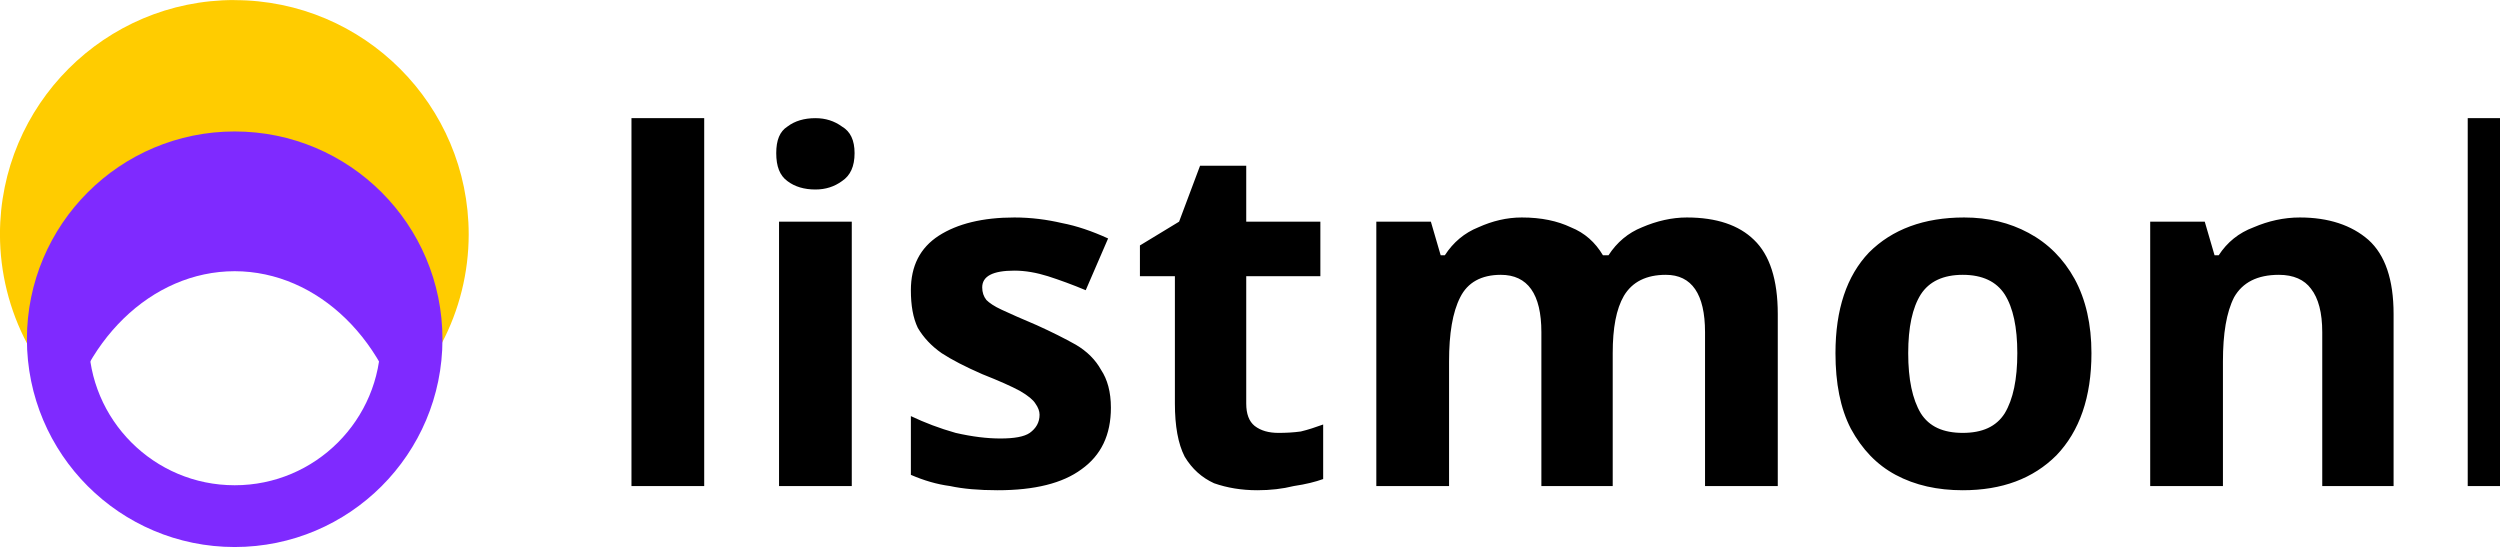
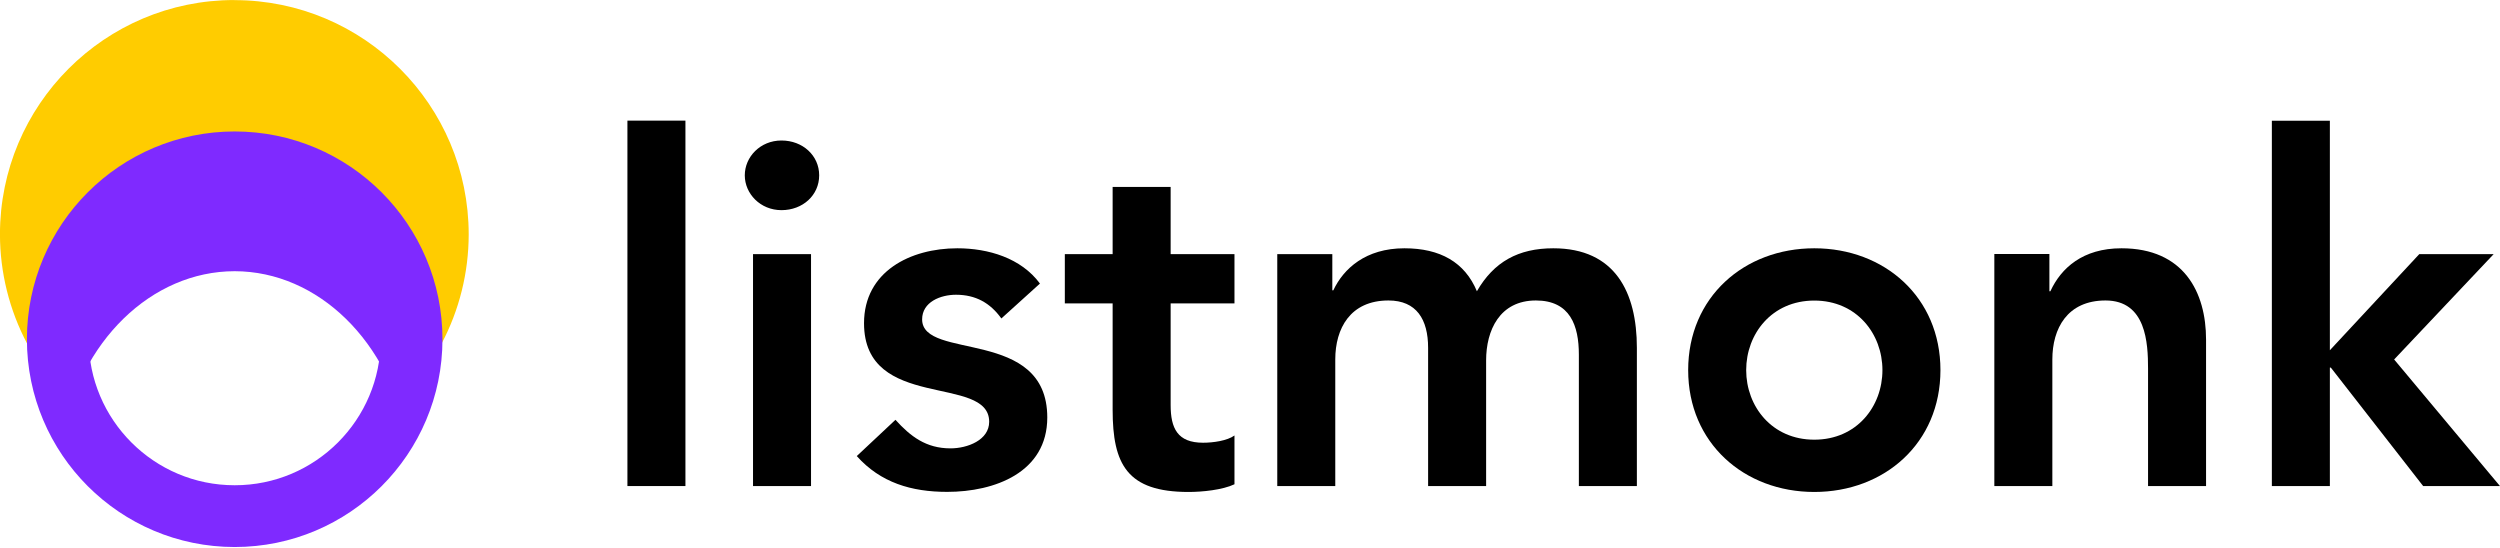
<svg xmlns="http://www.w3.org/2000/svg" width="27.926mm" height="6.111mm" viewBox="0 0 27.926 6.111" version="1.1" id="svg8">
  <defs id="defs2" />
  <g id="layer1" transform="translate(-12.43845,-21.53556)">
    <path style="fill:#ffcc00;fill-opacity:1;stroke:none;stroke-width:1.309;stroke-miterlimit:4;stroke-dasharray:none;stroke-opacity:1" d="m 15.056,21.536 a 2.618,2.618 0 0 0 -2.618,2.618 2.618,2.618 0 0 0 0.304,1.221 c 0.403,-0.859 1.277,-1.453 2.314,-1.453 1.037,0 1.911,0.594 2.314,1.454 a 2.618,2.618 0 0 0 0.304,-1.221 2.618,2.618 0 0 0 -2.617,-2.618 z" id="circle920" />
    <flowRoot xml:space="preserve" id="flowRoot935" style="font-style:normal;font-weight:normal;font-size:40px;line-height:1.25;font-family:sans-serif;letter-spacing:0px;word-spacing:0px;fill:#000000;fill-opacity:1;stroke:none" transform="matrix(0.172907,0,0,0.172907,62.29474,71.22385)">
      <flowRegion id="flowRegion937">
        <rect id="rect939" width="338" height="181" x="-374" y="-425.364" />
      </flowRegion>
      <flowPara id="flowPara941" />
    </flowRoot>
-     <text id="text874-8" y="26.965" x="19.069" style="font-style:normal;font-variant:normal;font-weight:500;font-stretch:normal;font-size:5.399px;line-height:1.25;font-family:'IBM Plex Sans';-inkscape-font-specification:'IBM Plex Sans, Medium';font-variant-ligatures:normal;font-variant-caps:normal;font-variant-numeric:normal;font-feature-settings:normal;text-align:start;letter-spacing:0px;word-spacing:0px;writing-mode:lr-tb;text-anchor:start;fill:#000000;fill-opacity:1;stroke:none;stroke-width:0.029" xml:space="preserve">
-       <tspan style="font-style:normal;font-variant:normal;font-weight:bold;font-stretch:normal;font-size:5.399px;font-family:'Avenir LT Std';-inkscape-font-specification:'Avenir LT Std Bold';font-variant-ligatures:normal;font-variant-caps:normal;font-variant-numeric:normal;font-feature-settings:normal;text-align:start;writing-mode:lr-tb;text-anchor:start;stroke-width:0.029" y="26.965" x="19.069" id="tspan872-0">listmonk</tspan>
-     </text>
+     <g aria-label="listmonk" style="font-style:normal;font-variant:normal;font-weight:500;font-stretch:normal;font-size:5.399px;line-height:1.25;font-family:'IBM Plex Sans';-inkscape-font-specification:'IBM Plex Sans, Medium';font-variant-ligatures:normal;font-variant-caps:normal;font-variant-numeric:normal;font-feature-settings:normal;text-align:start;letter-spacing:0px;word-spacing:0px;writing-mode:lr-tb;text-anchor:start;fill:#000000;fill-opacity:1;stroke:none;stroke-width:0.029" id="text874-8">
+       <path d="m 19.447,26.965 h 0.648 v -4.082 h -0.648 z" style="font-style:normal;font-variant:normal;font-weight:bold;font-stretch:normal;font-size:5.399px;font-family:'Avenir LT Std';-inkscape-font-specification:'Avenir LT Std Bold';font-variant-ligatures:normal;font-variant-caps:normal;font-variant-numeric:normal;font-feature-settings:normal;text-align:start;writing-mode:lr-tb;text-anchor:start;stroke-width:0.029" id="path862" />
+       <path d="m 20.85,26.965 h 0.648 v -2.591 h -0.648 z m -0.092,-3.471 c 0,0.205 0.173,0.389 0.41,0.389 0.238,0 0.421,-0.167 0.421,-0.389 0,-0.221 -0.184,-0.389 -0.421,-0.389 -0.238,0 -0.41,0.184 -0.41,0.389 z" style="font-style:normal;font-variant:normal;font-weight:bold;font-stretch:normal;font-size:5.399px;font-family:'Avenir LT Std';-inkscape-font-specification:'Avenir LT Std Bold';font-variant-ligatures:normal;font-variant-caps:normal;font-variant-numeric:normal;font-feature-settings:normal;text-align:start;writing-mode:lr-tb;text-anchor:start;stroke-width:0.029" id="path864" />
+       <path d="m 24.055,24.703 c -0.211,-0.286 -0.578,-0.394 -0.923,-0.394 -0.524,0 -1.042,0.259 -1.042,0.837 0,0.988 1.398,0.567 1.398,1.101 0,0.205 -0.243,0.297 -0.432,0.297 -0.275,0 -0.448,-0.135 -0.615,-0.319 l -0.432,0.405 c 0.265,0.297 0.61,0.4 1.01,0.4 0.529,0 1.118,-0.216 1.118,-0.831 0,-1.01 -1.398,-0.632 -1.398,-1.096 0,-0.194 0.205,-0.275 0.378,-0.275 0.221,0 0.383,0.092 0.507,0.265 z" style="font-style:normal;font-variant:normal;font-weight:bold;font-stretch:normal;font-size:5.399px;font-family:'Avenir LT Std';-inkscape-font-specification:'Avenir LT Std Bold';font-variant-ligatures:normal;font-variant-caps:normal;font-variant-numeric:normal;font-feature-settings:normal;text-align:start;writing-mode:lr-tb;text-anchor:start;stroke-width:0.029" id="path866" />
+       <path d="m 24.867,24.925 v 1.188 c 0,0.61 0.162,0.918 0.848,0.918 0.151,0 0.378,-0.022 0.513,-0.086 v -0.545 c -0.081,0.059 -0.238,0.081 -0.351,0.081 -0.286,0 -0.362,-0.162 -0.362,-0.421 V 24.925 h 0.713 v -0.551 h -0.713 v -0.75 h -0.648 v 0.75 h -0.534 v 0.551 z" style="font-style:normal;font-variant:normal;font-weight:bold;font-stretch:normal;font-size:5.399px;font-family:'Avenir LT Std';-inkscape-font-specification:'Avenir LT Std Bold';font-variant-ligatures:normal;font-variant-caps:normal;font-variant-numeric:normal;font-feature-settings:normal;text-align:start;writing-mode:lr-tb;text-anchor:start;stroke-width:0.029" id="path868" />
+       <path d="m 26.706,26.965 h 0.648 v -1.414 c 0,-0.346 0.167,-0.659 0.594,-0.659 0.313,0 0.443,0.211 0.443,0.529 v 1.544 h 0.648 v -1.404 c 0,-0.335 0.151,-0.669 0.556,-0.669 0.383,0 0.48,0.281 0.48,0.605 v 1.468 h 0.648 v -1.544 c 0,-0.621 -0.243,-1.112 -0.934,-1.112 -0.389,0 -0.664,0.151 -0.853,0.48 -0.135,-0.324 -0.41,-0.48 -0.81,-0.48 -0.432,0 -0.68,0.227 -0.794,0.47 h -0.011 v -0.405 h -0.615 z" style="font-style:normal;font-variant:normal;font-weight:bold;font-stretch:normal;font-size:5.399px;font-family:'Avenir LT Std';-inkscape-font-specification:'Avenir LT Std Bold';font-variant-ligatures:normal;font-variant-caps:normal;font-variant-numeric:normal;font-feature-settings:normal;text-align:start;writing-mode:lr-tb;text-anchor:start;stroke-width:0.029" id="path870" />
+       <path d="m 31.296,25.67 c 0,0.815 0.626,1.361 1.409,1.361 0.783,0 1.409,-0.545 1.409,-1.361 0,-0.815 -0.626,-1.361 -1.409,-1.361 -0.783,0 -1.409,0.545 -1.409,1.361 z m 0.648,0 c 0,-0.405 0.286,-0.777 0.761,-0.777 0.475,0 0.761,0.373 0.761,0.777 0,0.405 -0.286,0.777 -0.761,0.777 -0.475,0 -0.761,-0.373 -0.761,-0.777 z" style="font-style:normal;font-variant:normal;font-weight:bold;font-stretch:normal;font-size:5.399px;font-family:'Avenir LT Std';-inkscape-font-specification:'Avenir LT Std Bold';font-variant-ligatures:normal;font-variant-caps:normal;font-variant-numeric:normal;font-feature-settings:normal;text-align:start;writing-mode:lr-tb;text-anchor:start;stroke-width:0.029" id="path872" />
+       <path d="m 34.716,26.965 h 0.648 v -1.414 c 0,-0.346 0.167,-0.659 0.594,-0.659 0.454,0 0.475,0.475 0.475,0.761 v 1.312 h 0.648 v -1.636 c 0,-0.529 -0.248,-1.02 -0.945,-1.02 -0.432,0 -0.675,0.221 -0.794,0.48 h -0.011 v -0.416 h -0.615 z" style="font-style:normal;font-variant:normal;font-weight:bold;font-stretch:normal;font-size:5.399px;font-family:'Avenir LT Std';-inkscape-font-specification:'Avenir LT Std Bold';font-variant-ligatures:normal;font-variant-caps:normal;font-variant-numeric:normal;font-feature-settings:normal;text-align:start;writing-mode:lr-tb;text-anchor:start;stroke-width:0.029" id="path874" />
+       <path d="m 37.816,26.965 h 0.648 v -1.323 h 0.011 l 1.031,1.323 h 0.858 l -1.182,-1.414 1.112,-1.177 h -0.831 l -0.999,1.074 v -2.564 h -0.648 z" style="font-style:normal;font-variant:normal;font-weight:bold;font-stretch:normal;font-size:5.399px;font-family:'Avenir LT Std';-inkscape-font-specification:'Avenir LT Std Bold';font-variant-ligatures:normal;font-variant-caps:normal;font-variant-numeric:normal;font-feature-settings:normal;text-align:start;writing-mode:lr-tb;text-anchor:start;stroke-width:0.029" id="path876" />
+     </g>
    <circle r="1.976" cy="25.325" cx="15.06" id="circle876-1" style="fill:none;fill-opacity:1;stroke:#7f2aff;stroke-width:0.69;stroke-miterlimit:4;stroke-dasharray:none;stroke-opacity:1" />
    <path id="path878-0" d="m 15.06,23.568 a 1.976,2.379 0 0 0 -1.976,2.379 1.976,2.379 0 0 0 0.046,0.495 1.976,2.379 0 0 1 1.93,-1.877 1.976,2.379 0 0 1 1.93,1.884 1.976,2.379 0 0 0 0.046,-0.502 1.976,2.379 0 0 0 -1.976,-2.379 z" style="fill:#7f2aff;fill-opacity:1;stroke:none;stroke-width:0.757;stroke-miterlimit:4;stroke-dasharray:none;stroke-opacity:1" />
  </g>
</svg>
